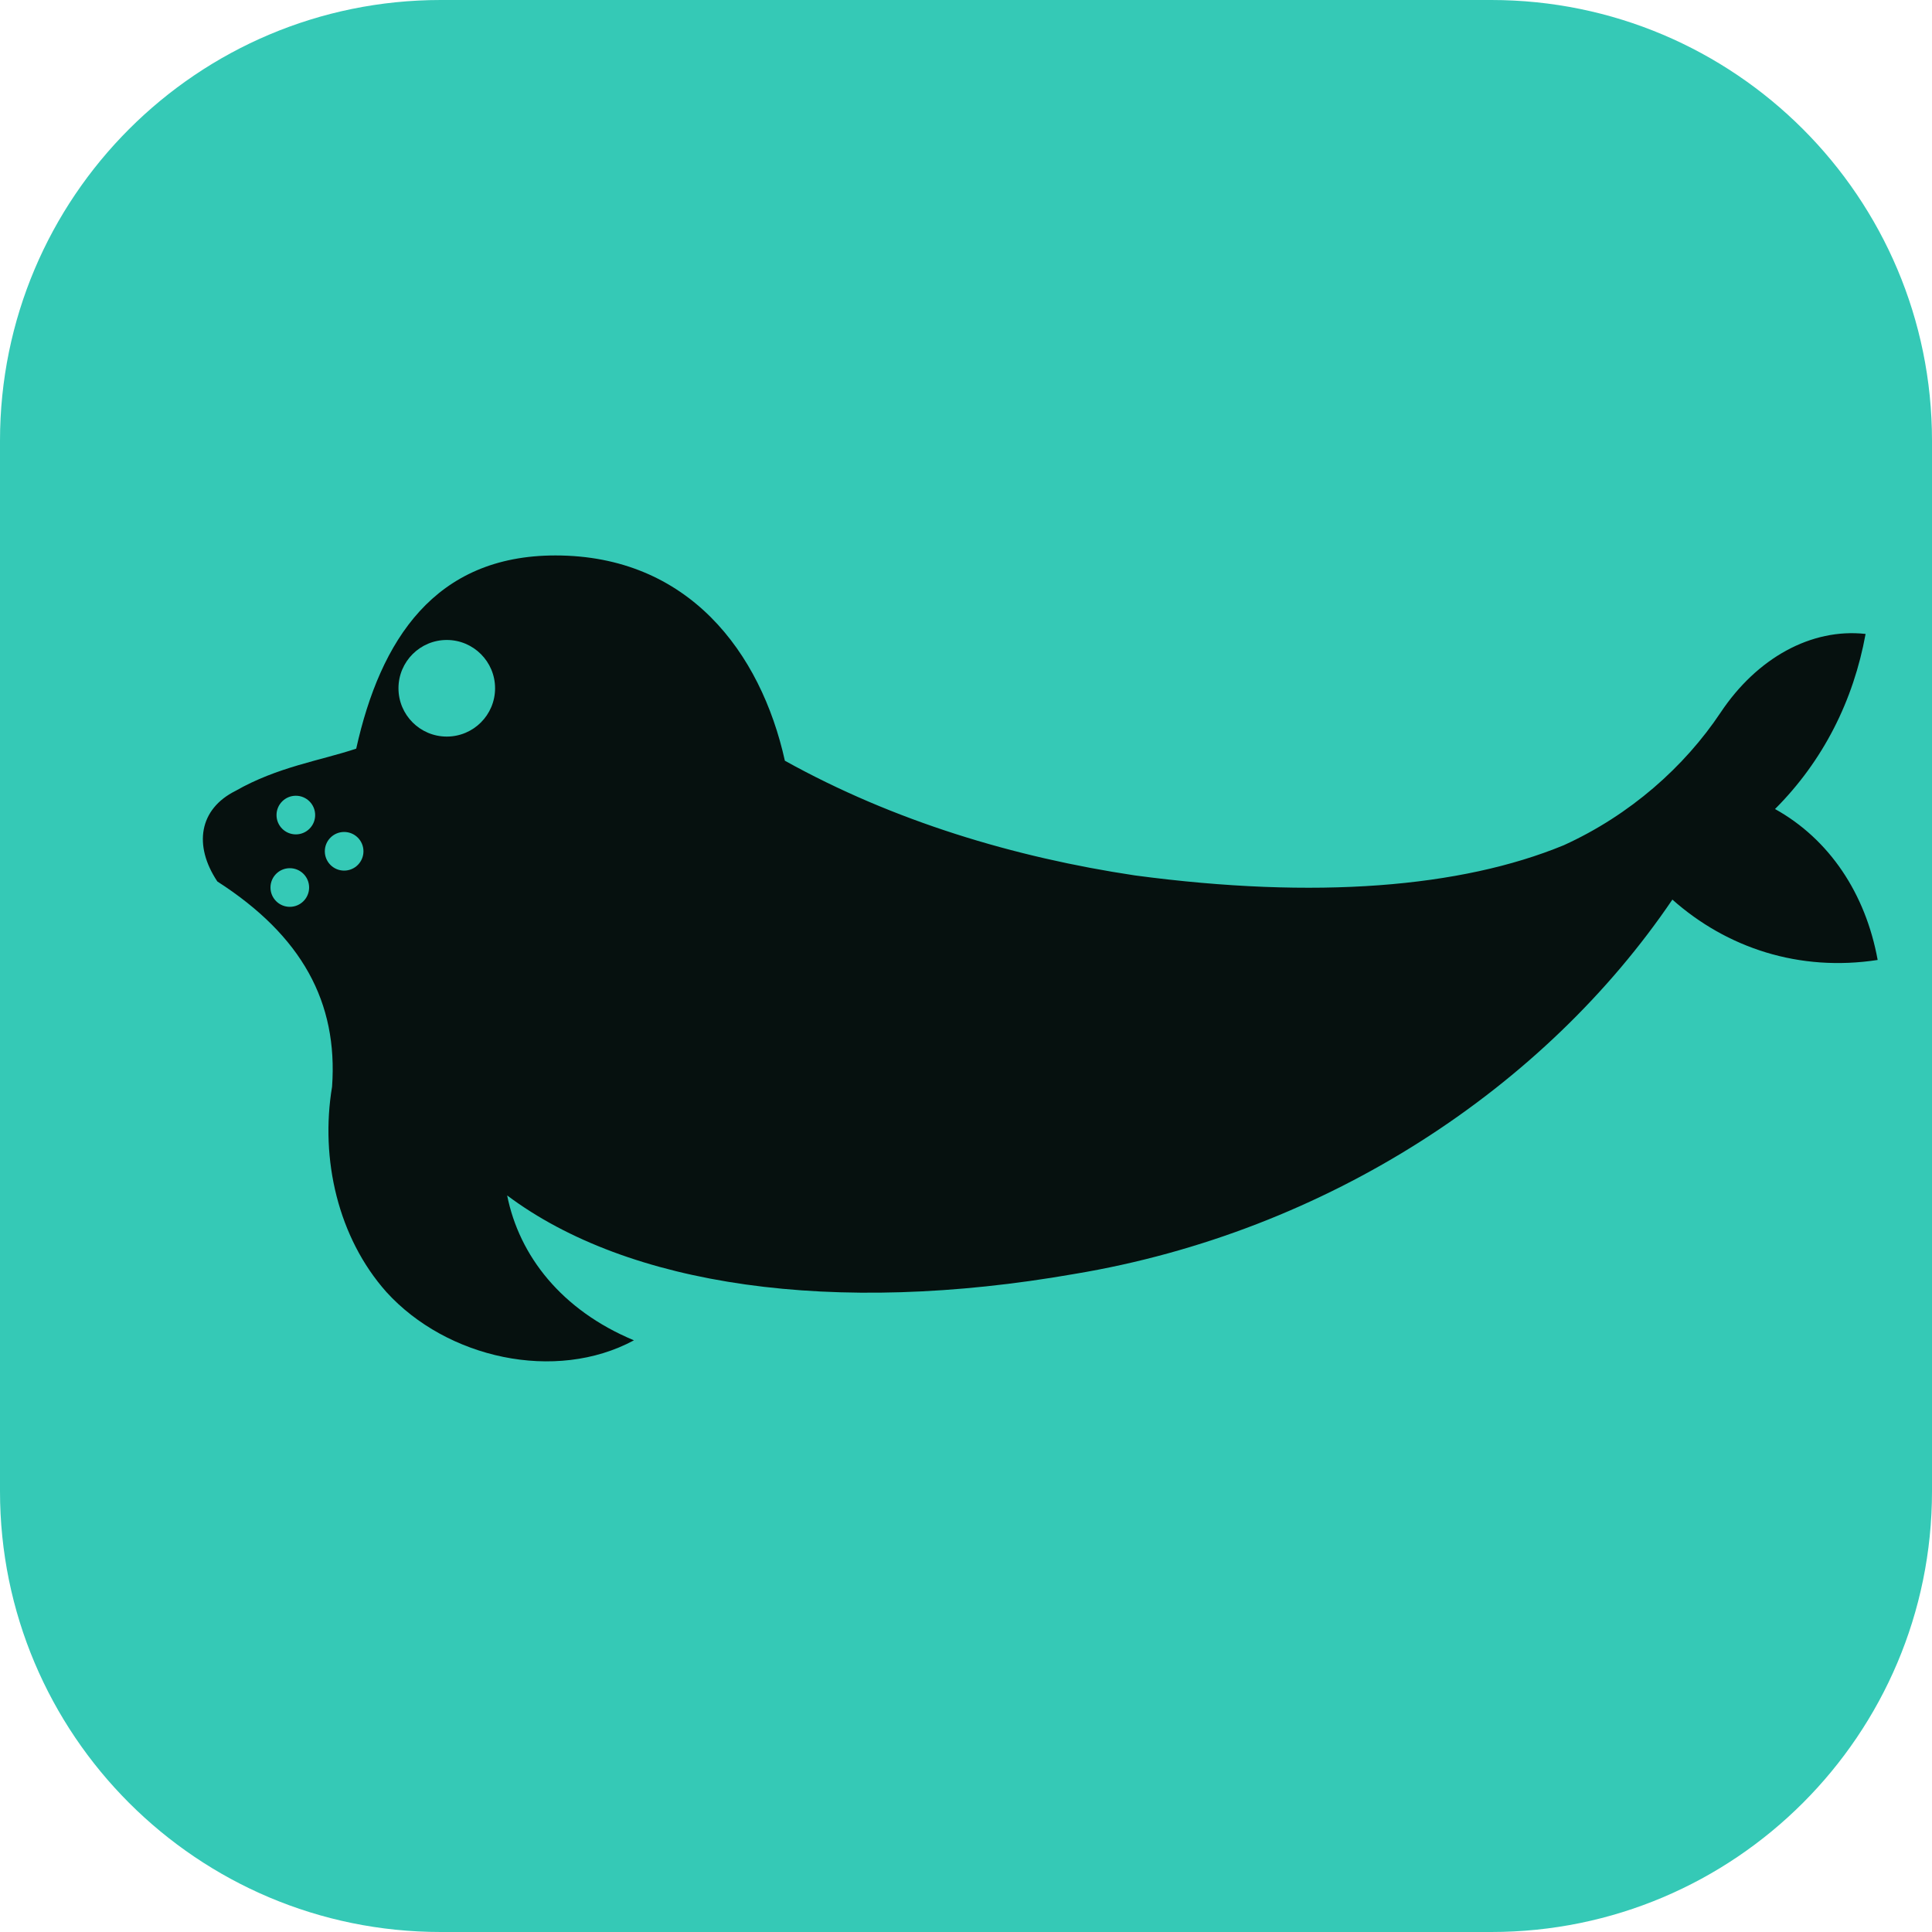
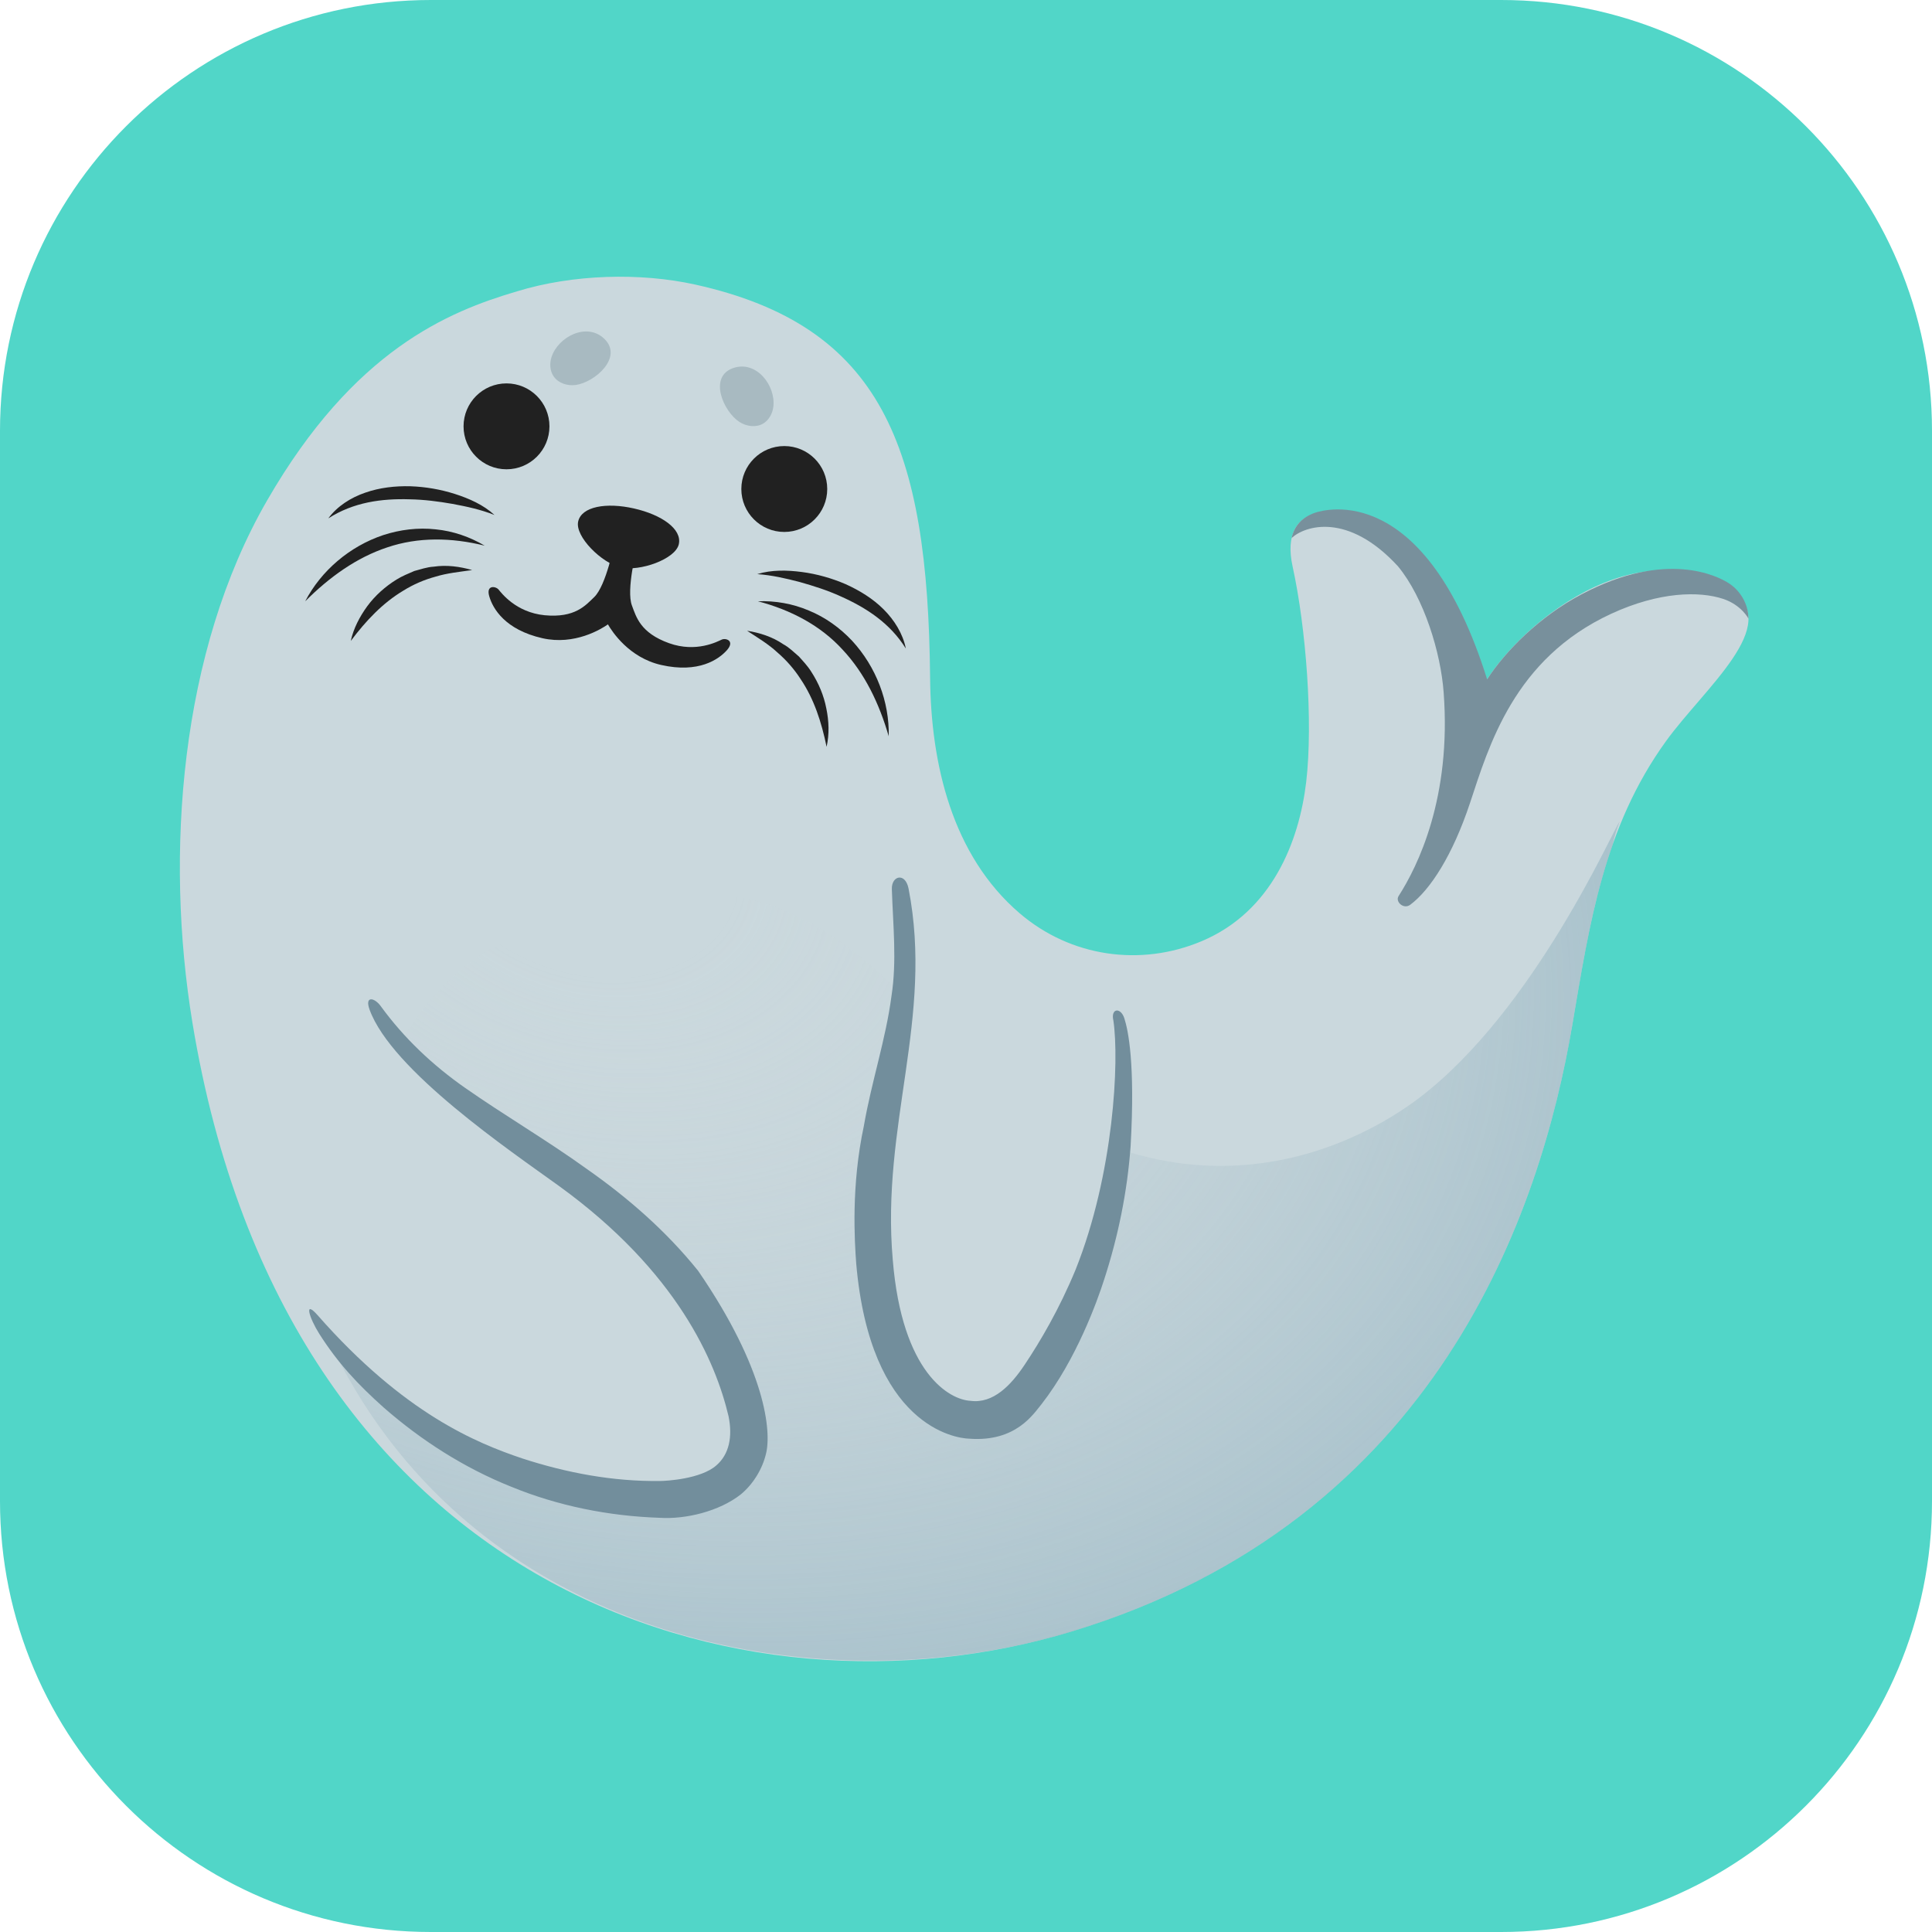
- <svg xmlns="http://www.w3.org/2000/svg" viewBox="0 0 32 32" width="512" height="512">
-   <rect width="32" height="32" rx="7.3" fill="#35c9b6" />
-   <g fill="#06110f" transform="translate(0 5)">
-     <path fill-rule="evenodd" d="M3.6 9.6 C3.2 9.0 3.3 8.4 3.9 8.1 C4.6 7.7 5.3 7.6 5.9 7.4 C6.3 5.6 7.2 4.2 9.2 4.2 C11.4 4.2 12.6 5.8 13.0 7.6 C14.8 8.6 16.8 9.2 18.8 9.5 C21.8 9.9 24.2 9.7 25.9 9.0 C27.0 8.5 27.9 7.7 28.5 6.8 C29.1 5.9 30.0 5.4 30.9 5.5 C30.7 6.6 30.2 7.6 29.4 8.4 C30.3 8.9 30.9 9.8 31.1 10.9 C29.8 11.1 28.6 10.7 27.7 9.9 C25.6 13.0 22.0 15.4 17.8 16.1 C13.8 16.8 10.4 16.3 8.4 14.8 C8.6 15.8 9.3 16.7 10.5 17.2 C9.2 17.9 7.4 17.5 6.4 16.4 C5.6 15.5 5.3 14.2 5.5 13.0 C5.6 11.6 5.0 10.5 3.6 9.6 Z M7.4 6.4 m-0.8 0 a0.8 0.8 0 1 0 1.6 0 a0.8 0.8 0 1 0 -1.6 0 M4.9 8.5 m-0.32 0 a0.32 0.32 0 1 0 0.64 0 a0.32 0.32 0 1 0 -0.64 0 M5.7 9.1 m-0.32 0 a0.32 0.32 0 1 0 0.64 0 a0.32 0.32 0 1 0 -0.64 0 M4.8 9.7 m-0.32 0 a0.32 0.32 0 1 0 0.64 0 a0.32 0.32 0 1 0 -0.64 0" />
+ <svg xmlns="http://www.w3.org/2000/svg" viewBox="0 0 148 148" width="512" height="512">
+   <rect width="148" height="148" rx="33" fill="#51d6c8" />
+   <g transform="translate(10 10)">
+     <g>
+       <path style="fill:#CAD8DD;" d="M103.24,43.26c0.09-1.8-1.64-10.16-8.63-13.52c-1.86-0.9-6.69-1.38-5.59,3.66   c1.03,4.69,1.58,11.9,1.04,16.51c-0.54,4.55-2.62,9.92-8.01,12.19c-4.68,1.97-10.02,1.21-13.93-2.13   c-5.2-4.45-6.81-11.47-6.87-18.05c-0.17-17.75-3.71-26.95-17.99-30.12c-4.2-0.93-9.37-0.8-13.66,0.52   c-5.26,1.55-12.49,4.49-19.14,16.02c-6.68,11.57-7.84,27.11-5.72,40c7.16,43.53,42.02,54.32,67.34,46.64   c28.11-8.52,35.96-32.27,38.37-46.49c1.32-7.76,2.4-15.1,7.17-21.71c2.94-4.07,8.98-8.93,5.01-11.53   C114.83,30.15,105.24,38.84,103.24,43.26z" />
+       <g>
+         <circle style="fill:#212121;" cx="28.8" cy="22.66" r="3.29" />
+         <circle style="fill:#212121;" cx="50.08" cy="27.46" r="3.29" />
+       </g>
+       <g>
+         <path style="fill:#212121;" d="M42,31.69c-0.26,1.15-3,2.11-4.45,1.78c-1.45-0.33-3.52-2.37-3.26-3.52c0.26-1.15,2.15-1.48,4.27-1    C40.69,29.43,42.26,30.53,42,31.69z" />
+         <path style="fill:#212121;" d="M45.28,39c-0.31,0.14-1.94,1.02-4.03,0.27c-2.2-0.79-2.51-2.01-2.84-2.88    c-0.46-1.21,0.38-4.41,0.38-4.41l-0.85-0.23l-0.87-0.16c0,0-0.62,3.25-1.55,4.15c-0.67,0.64-1.47,1.61-3.8,1.39    c-2.21-0.22-3.31-1.71-3.53-1.97c-0.22-0.26-0.97-0.37-0.71,0.52c0.27,0.94,1.21,2.56,4.07,3.21c2.47,0.56,4.51-0.7,5.02-1.06    c0.31,0.54,1.61,2.55,4.08,3.11c2.86,0.65,4.41-0.42,5.05-1.15C46.31,39.08,45.59,38.85,45.28,39z" />
+       </g>
+       <g>
+         <g>
+           <g>
+             <path style="fill:#212121;" d="M15.15,29.71c0.68-0.93,1.72-1.59,2.83-1.97c1.11-0.39,2.3-0.52,3.46-0.49      c1.16,0.04,2.31,0.24,3.41,0.59c1.09,0.35,2.18,0.83,3.03,1.61c-1.06-0.42-2.14-0.65-3.22-0.85c-1.08-0.19-2.17-0.33-3.26-0.35      C19.24,28.18,17.08,28.47,15.15,29.71z" />
+           </g>
+           <g>
+             <path style="fill:#212121;" d="M13.38,36.06c1.21-2.33,3.4-4.21,5.98-5.07c1.29-0.42,2.67-0.59,4.01-0.44      c1.34,0.13,2.63,0.58,3.76,1.25c-2.55-0.63-5.1-0.67-7.46,0.13C17.31,32.71,15.23,34.21,13.38,36.06z" />
+           </g>
+           <g>
+             <path style="fill:#212121;" d="M16.87,39.1c0.21-0.96,0.68-1.86,1.27-2.67c0.6-0.81,1.36-1.49,2.23-2.03      c0.43-0.27,0.91-0.46,1.37-0.66c0.49-0.13,0.97-0.3,1.48-0.33c1-0.15,2.01-0.01,2.95,0.26c-0.98,0.14-1.91,0.23-2.79,0.5      c-0.89,0.24-1.72,0.6-2.49,1.08C19.32,36.19,18.04,37.54,16.87,39.1z" />
+           </g>
+         </g>
+         <g>
+           <g>
+             <path style="fill:#212121;" d="M59.39,39.68c-1.21-1.95-3.04-3.13-5.02-4.01c-0.99-0.45-2.03-0.78-3.09-1.08      c-1.07-0.28-2.14-0.53-3.27-0.61c1.1-0.34,2.29-0.31,3.43-0.16c1.14,0.15,2.27,0.47,3.34,0.93c1.06,0.48,2.08,1.1,2.91,1.93      C58.51,37.5,59.17,38.55,59.39,39.68z" />
+           </g>
+           <g>
+             <path style="fill:#212121;" d="M58.08,46.4c-0.73-2.51-1.83-4.82-3.54-6.64c-1.68-1.84-3.94-3.03-6.48-3.7      c1.31-0.05,2.66,0.18,3.9,0.71c1.25,0.51,2.38,1.32,3.31,2.31C57.12,41.08,58.14,43.77,58.08,46.4z" />
+           </g>
+           <g>
+             <path style="fill:#212121;" d="M53.32,47.21c-0.39-1.91-0.97-3.68-1.99-5.19c-0.49-0.76-1.09-1.45-1.79-2.05      c-0.68-0.63-1.48-1.11-2.31-1.65c0.96,0.15,1.94,0.46,2.77,1.03c0.45,0.24,0.81,0.61,1.2,0.94c0.34,0.38,0.69,0.75,0.96,1.19      c0.55,0.85,0.95,1.8,1.14,2.79C53.5,45.23,53.54,46.24,53.32,47.21z" />
+           </g>
+         </g>
+       </g>
+       <g>
+         <path style="fill:#A8BAC1;" d="M32.25,17.35c-0.16,0.49-0.13,1.06,0.16,1.48c0.36,0.53,1.07,0.75,1.7,0.66    c1.44-0.2,3.65-2.1,2.19-3.53C34.96,14.66,32.76,15.79,32.25,17.35z" />
+         <path style="fill:#A8BAC1;" d="M49.24,21.18c-0.07,0.51-0.34,1.01-0.78,1.27c-0.55,0.32-1.28,0.22-1.82-0.13    c-1.22-0.79-2.4-3.47-0.46-4.13C47.95,17.59,49.45,19.55,49.24,21.18z" />
+       </g>
+       <radialGradient id="SVGID_1_" cx="34.739" cy="55.447" r="137.247" gradientTransform="matrix(0.9434 0.3318 -0.2479 0.7049 15.715 4.8349)" gradientUnits="userSpaceOnUse">
+         <stop offset="0.087" style="stop-color:#CFD8DC;stop-opacity:0" />
+         <stop offset="0.959" style="stop-color:#6899AD" />
+       </radialGradient>
+       <path style="fill:url(#SVGID_1_);" d="M98.67,74.14c-4.57,3.46-20.06,12.28-37.69-6.09c-6.81-7.1-12.94-11.54-24.31-8.97   C22.94,62.19,20,70.34,17.64,76.91c-2.73,7.63-2.73,12.15-1.57,17.52c11.42,21.72,37.4,26.2,56.01,20.56   c28.11-8.52,35.96-32.27,38.37-46.49c0.81-4.78,1.54-9.41,3.09-13.8c0.13-0.61,0.31-1.2,0.54-1.77   C113.61,53.44,107.59,67.38,98.67,74.14z" />
+       <path style="fill:#78909C;" d="M111.15,35.53c-3.21,1.69-5.85,4.37-7.23,6.51C99.17,26.88,91.56,28.99,90.7,29.29   c-0.97,0.35-1.55,1-1.76,1.93c1-0.94,4.31-2.02,8.15,2.16c2,2.42,3.28,6.63,3.5,9.66c0.61,8.07-1.99,13.33-3.45,15.6   c-0.28,0.43,0.38,1.05,0.89,0.67c1.53-1.14,3.25-3.79,4.58-7.8c1.44-4.33,3.35-11.04,10.81-14.49c3.68-1.7,6.75-1.75,8.59-1.14   c1.4,0.47,1.93,1.51,1.93,1.51c0-1.08-0.61-2.2-1.65-2.8C121.64,34.21,117.72,32.05,111.15,35.53z" />
+       <path style="fill:#CAD8DD;" d="M58.08,56.22c2.91,11.84-1.18,15.31-1.26,26.46c-0.07,8.86,2.78,17.83,9.51,15.79   c5.03-1.52,12.49-21.04,8.83-30.88" />
+       <path style="fill:#728E9C;" d="M59.6,58.07c1.93,9.91-2.12,18.1-1.21,28.44c0.71,8.7,4.35,10.72,5.96,10.8   c1.74,0.23,3.1-1.2,4.14-2.76c1.19-1.78,2.65-4.25,3.91-7.3c2.93-7.35,3.35-16,2.89-19.07c-0.22-0.95,0.56-1.04,0.84-0.17   c0.29,0.9,0.84,3.45,0.48,9.79c-0.25,3.47-0.95,6.91-2.03,10.23c-0.53,1.66-2.14,6.13-4.79,9.53c-0.61,0.73-1.95,2.92-5.54,2.65   c-1.08-0.03-7.58-0.97-8.66-13.42c-0.13-1.77-0.39-5.97,0.58-10.51c0.6-3.46,1.69-6.68,2.12-9.97c0.42-2.68,0.12-5.41,0.03-8.19   C58.28,57.08,59.35,56.8,59.6,58.07z" />
+       <path style="fill:#CAD8DD;" d="M18.31,65.27c2.89,10.91,23.71,14.25,28.76,32.13c1.54,5.46-2.37,7.48-5.89,7.48   c-19.2,0-28.96-15.8-28.96-15.8" />
+       <path style="fill:#728E9C;" d="M19.17,67.08c1.78,2.45,3.99,4.53,6.45,6.25c3.03,2.12,6.27,4.01,9.35,6.23   c3.11,2.18,6.05,4.73,8.51,7.79c5.21,7.59,5.62,12.33,5.2,14.01c-0.28,1.18-0.98,2.32-1.91,3.1c-1.66,1.32-4.26,1.94-6.25,1.81   c-3.89-0.13-7.78-0.91-11.36-2.38c-3.6-1.44-6.89-3.55-9.76-6.06c-2-1.79-3.51-3.4-4.94-5.65c-0.77-1.22-1.21-2.65-0.13-1.43   c6.66,7.58,12.22,9.8,15.64,10.96c3.43,1.12,7,1.79,10.6,1.74c0.47,0,3.12-0.15,4.3-1.19c0.99-0.85,1.26-2.2,0.94-3.77   c-0.98-4.14-3.89-11.05-12.99-17.64C29.08,78.15,20,72,18.31,67.34C17.92,66.26,18.69,66.41,19.17,67.08z" />
+     </g>
  </g>
</svg>
